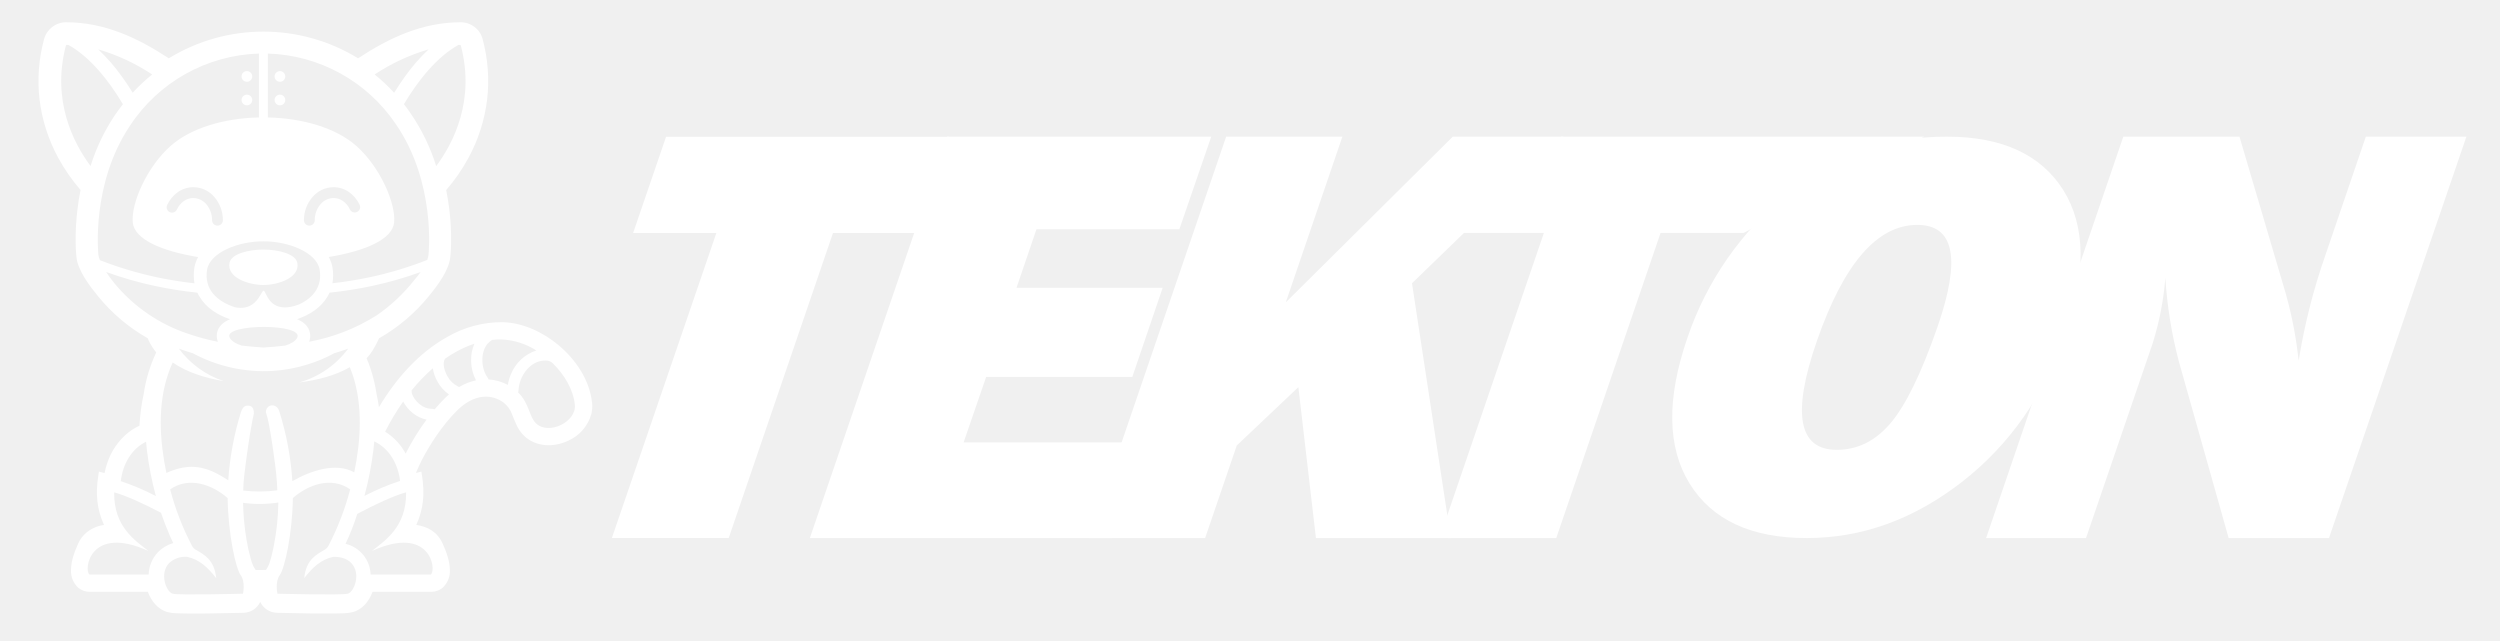
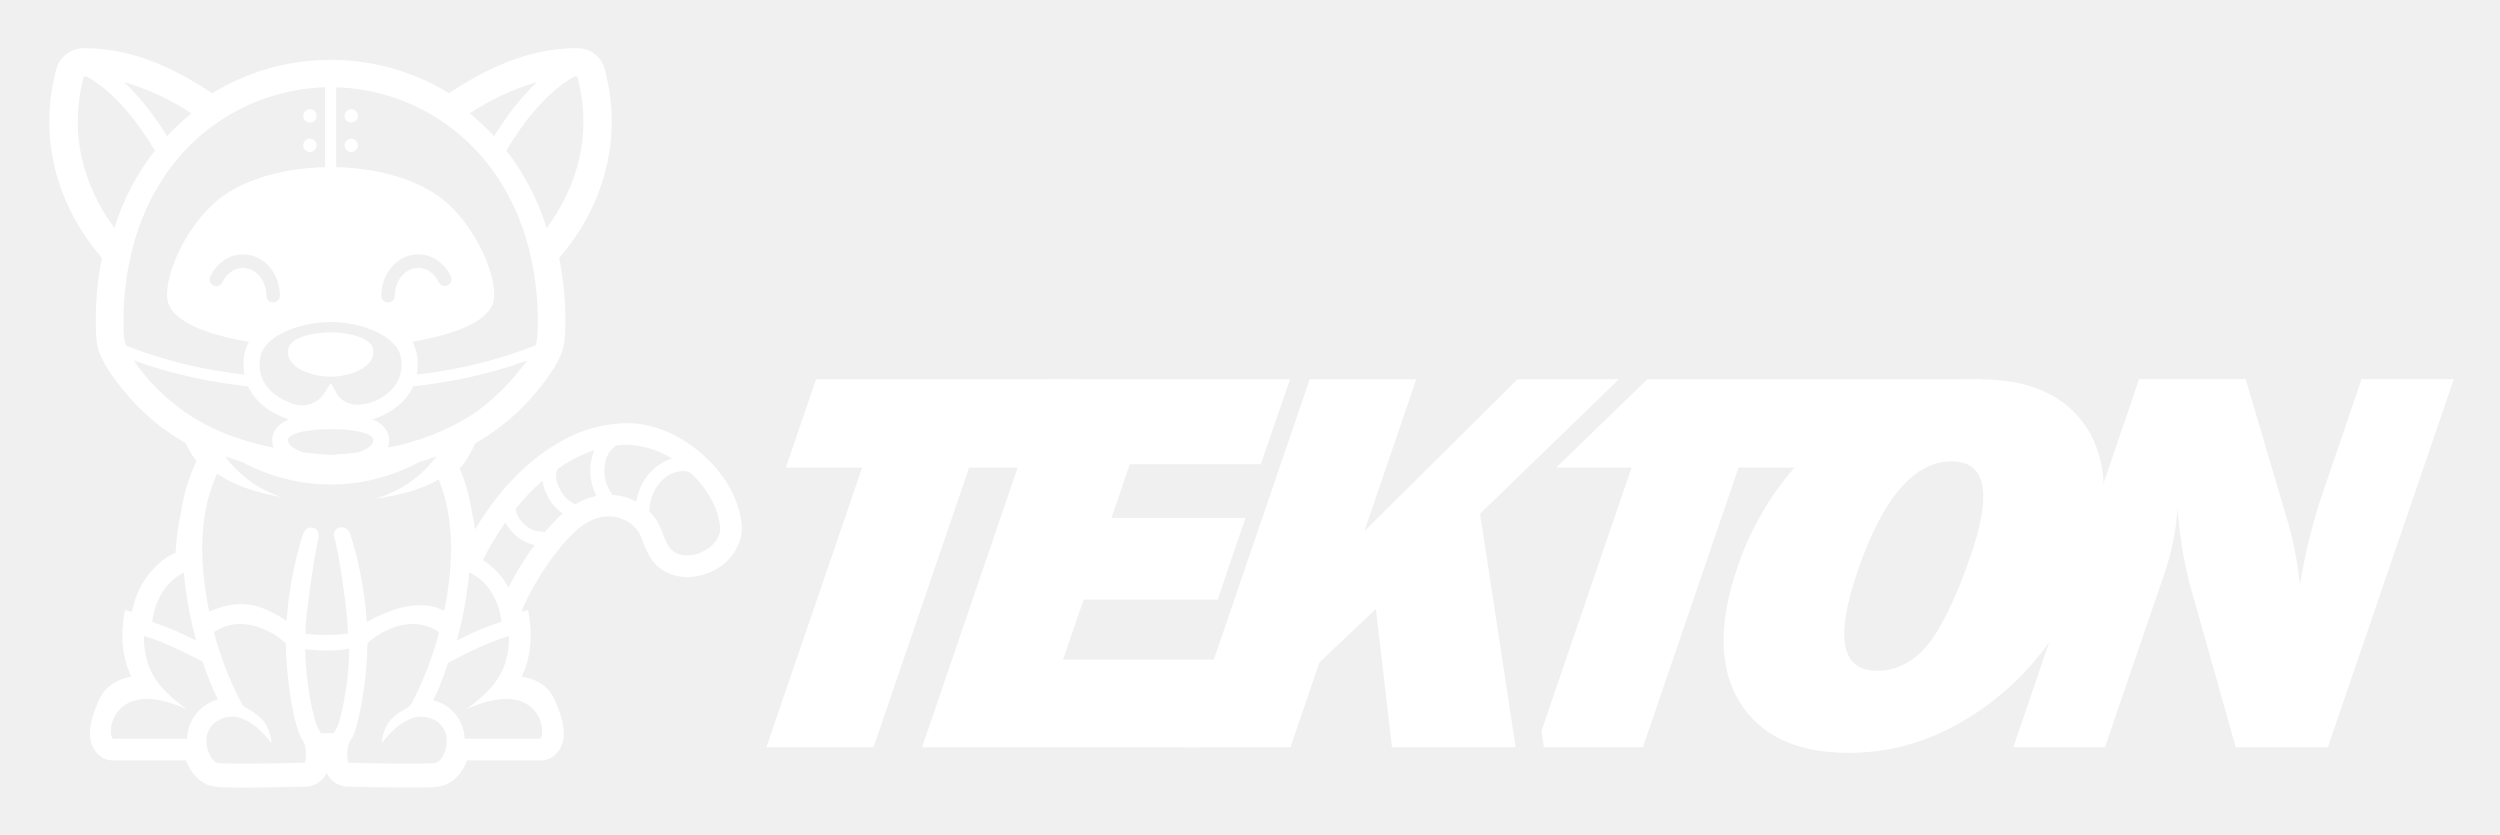
- <svg xmlns="http://www.w3.org/2000/svg" id="Layer_1" data-name="Layer 1" viewBox="0 0 900 230.526">
-   <defs>
-     <style>.cls-1,.cls-2{fill:#fff;}.cls-1{fill-rule:evenodd;}</style>
-   </defs>
-   <path class="cls-1" d="M94.815,102.599v2.086m55.066,65.575,1.815-.488.217,1.408c1.029,6.474.569,12.08-2.059,17.795,4.063.569,7.611,2.519,9.48,6.663,1.327,2.925,2.6,6.338,2.627,9.588a8.092,8.092,0,0,1-2.654,6.392,6.298,6.298,0,0,1-3.982,1.436H134.117c-1.219,3.332-3.63,6.392-7.151,7.313a16.363,16.363,0,0,1-3.007.406c-1.083.054-2.14.081-3.196.081-2.736.027-5.471,0-8.207,0q-6.419-.081-12.839-.244a6.841,6.841,0,0,1-6.04-3.927,6.817,6.817,0,0,1-6.013,3.927c-4.307.108-8.586.19-12.866.244-2.736.027-5.471.054-8.207,0-1.056,0-2.113-.027-3.196-.081a14.341,14.341,0,0,1-3.034-.406c-3.521-.921-5.905-4.009-7.151-7.313H32.192A6.298,6.298,0,0,1,28.211,211.62a8.092,8.092,0,0,1-2.654-6.392c0-3.25,1.3-6.663,2.6-9.588a10.911,10.911,0,0,1,3.142-4.063,12.798,12.798,0,0,1,6.149-2.6c-2.627-5.715-3.088-11.322-2.059-17.795l.217-1.408,2.031.542a28.742,28.742,0,0,1,.975-3.63,23.572,23.572,0,0,1,7.503-10.916,19.596,19.596,0,0,1,4.09-2.519,72.434,72.434,0,0,1,1.544-11.539A52.578,52.578,0,0,1,56.245,126.868a20.546,20.546,0,0,1-2.763-4.361c-.108-.244-.217-.488-.298-.731a63.245,63.245,0,0,1-17.958-15.222c-2.979-3.657-7.34-9.345-7.72-14.139-.19-1.679-.244-3.359-.271-5.011a89.647,89.647,0,0,1,.65-12.053c.271-2.329.65-4.659,1.111-6.961a64.656,64.656,0,0,1-8.045-11.593A58.683,58.683,0,0,1,14.234,35.805a57.343,57.343,0,0,1,1.652-21.777,8.208,8.208,0,0,1,7.909-6.013c13.868,0,25.84,5.661,36.972,12.974a65.221,65.221,0,0,1,68.148,0c11.105-7.313,23.077-12.974,36.945-12.974a8.122,8.122,0,0,1,7.882,6.04,57.963,57.963,0,0,1,1.625,21.777,58.683,58.683,0,0,1-6.717,20.992,64.517,64.517,0,0,1-8.017,11.593c.433,2.194.785,4.388,1.083,6.636a88.504,88.504,0,0,1,.677,12.27c-.027,1.706-.081,3.413-.271,5.065-.433,4.93-4.659,10.455-7.72,14.193a63.686,63.686,0,0,1-17.958,15.222l-.325.731a37.504,37.504,0,0,1-1.923,3.548,16.767,16.767,0,0,1-2.221,2.898,42.515,42.515,0,0,1,1.517,4.036,55.319,55.319,0,0,1,2.086,8.911c.325,1.544.623,3.115.84,4.659,6.149-10.293,14.328-19.583,24.621-25.298a39.094,39.094,0,0,1,19.854-5.309c7.394.19,14.653,3.63,20.26,8.342,6.149,5.173,11.159,12.568,11.999,20.721a11.798,11.798,0,0,1-.271,4.009,14.902,14.902,0,0,1-8.397,9.643c-5.092,2.384-11.457,2.302-15.737-1.734-2.411-2.302-3.169-4.821-4.388-7.774a9.28,9.28,0,0,0-3.034-4.225,10.609,10.609,0,0,0-7.151-2.14c-3.657.244-6.907,2.329-9.48,4.821a49.083,49.083,0,0,0-4.063,4.496,76.474,76.474,0,0,0-6.582,9.534,61.56,61.56,0,0,0-4.009,7.882,3.527,3.527,0,0,1-.217.46,1.004,1.004,0,0,0,.054.244Zm5.607-23.077a2.322,2.322,0,0,1,.975.19c1.246-1.463,2.546-2.898,3.9-4.225.433-.406.867-.813,1.273-1.165a13.111,13.111,0,0,1-4.063-4.469,14.278,14.278,0,0,1-1.761-4.93,63.257,63.257,0,0,0-7.638,7.963c-.135,1.869,1.706,4.036,2.979,5.038a6.689,6.689,0,0,0,4.334,1.598Zm-1.923,3.873a11.521,11.521,0,0,1-4.875-2.275,13.25,13.25,0,0,1-3.548-4.225,87.889,87.889,0,0,0-6.501,10.861,18.604,18.604,0,0,1,1.977,1.381,20.884,20.884,0,0,1,5.417,6.501,84.486,84.486,0,0,1,7.53-12.243Zm33.099-10.509a1.58,1.58,0,0,1-.163.704c4.117,4.036,3.927,8.749,6.501,11.187,4.523,4.307,14.572-.542,13.949-6.744-.569-5.39-3.684-10.753-8.017-14.979-.027-.027-.054-.054-.081-.054a3.255,3.255,0,0,0-2.302-.867c-5.471-.244-9.697,5.498-9.886,10.753Zm-3.846-1.977a16.248,16.248,0,0,1,1.165-3.955,14.833,14.833,0,0,1,9.101-8.451,25.418,25.418,0,0,0-12.351-3.955,23.068,23.068,0,0,0-3.602.163c-.379.271-.731.542-.921.704a6.476,6.476,0,0,0-.623.596c-2.736,3.088-2.411,9.047-.054,12.243a2.229,2.229,0,0,1,.325.677,16.834,16.834,0,0,1,6.961,1.977Zm-11.457-1.652a15.486,15.486,0,0,1-1.761-6.934,14.637,14.637,0,0,1,1.192-6.257,39.241,39.241,0,0,0-6.717,2.979c-1.273.704-2.546,1.517-3.819,2.384,0,.027-.027.027-.027.054-1.165,1.706-.054,4.74.867,6.338a8.616,8.616,0,0,0,3.657,3.575,1.474,1.474,0,0,1,.488.298,19.946,19.946,0,0,1,6.121-2.438ZM88.883,25.594a1.923,1.923,0,1,1-1.923,1.923,1.896,1.896,0,0,1,1.923-1.923Zm0,8.478A1.923,1.923,0,1,1,86.96,35.995a1.931,1.931,0,0,1,1.923-1.923Zm11.891-8.478a1.923,1.923,0,1,1-1.923,1.923,1.931,1.931,0,0,1,1.923-1.923Zm0,8.478a1.923,1.923,0,1,1-1.923,1.923,1.931,1.931,0,0,1,1.923-1.923ZM96.44,19.283v22.996c12.297.271,24.377,3.684,31.799,10.211,8.559,7.557,14.274,20.64,13.651,27.519-.542,6.176-10.401,10.347-23.538,12.514a11.949,11.949,0,0,1,1.354,3.792,17.257,17.257,0,0,1-.027,5.661c4.957-.569,9.426-1.327,13.408-2.167a131.138,131.138,0,0,0,20.721-6.23,7.423,7.423,0,0,0,.46-1.896s2.844-25.894-11.837-47.102a57.633,57.633,0,0,0-45.992-25.298Zm-3.223,22.996v-22.996A57.642,57.642,0,0,0,46.737,45.339C32.653,66.412,35.415,91.71,35.415,91.71a8.306,8.306,0,0,0,.542,1.95,132.911,132.911,0,0,0,20.612,6.176c4.009.84,8.451,1.598,13.435,2.167a17.256,17.256,0,0,1-.027-5.661,11.949,11.949,0,0,1,1.354-3.792c-13.137-2.167-22.996-6.365-23.538-12.514-.623-6.88,5.092-19.962,13.651-27.519,7.394-6.555,19.475-9.968,31.772-10.238ZM71.061,105.362a145.371,145.371,0,0,1-15.141-2.384A132.894,132.894,0,0,1,38.205,97.913a45.97,45.97,0,0,0,2.898,3.955A58.164,58.164,0,0,0,67.946,120.232,84.047,84.047,0,0,0,78.428,123.049c0-.027-.027-.081-.027-.108a5.798,5.798,0,0,1-.298-2.952c.433-2.492,2.302-4.063,4.713-5.065-4.55-1.544-8.64-4.117-11.024-8.207a7.435,7.435,0,0,1-.731-1.354Zm11.539,15.981c.515,1.327,2.221,2.356,4.361,3.061,2.6.298,5.228.542,7.855.704,2.654-.163,5.309-.379,7.909-.704,2.004-.65,3.63-1.571,4.253-2.79,2.709-5.255-26.219-5.119-24.377-.271Zm68.825-23.402a134.797,134.797,0,0,1-17.66,5.038,146.536,146.536,0,0,1-15.141,2.384c-.217.46-.433.894-.677,1.327-2.384,4.063-6.446,6.663-10.997,8.207,2.356,1.002,4.171,2.546,4.632,4.957a5.733,5.733,0,0,1-.298,3.169,68.854,68.854,0,0,0,24.296-9.48,62.254,62.254,0,0,0,13.624-12.785c.785-.894,1.517-1.869,2.221-2.817ZM93.65,106.364c-1.219,2.14-3.738,5.336-9.047,4.253-6.528-2.113-11.214-6.501-10.049-13.516C75.611,90.762,86.147,86.808,94.788,86.889h.081c8.64-.081,19.177,3.873,20.206,10.211,1.002,6.067-2.356,10.184-7.53,12.541-7.665,2.844-10.347-.867-11.539-3.223-.569-1.138-.813-1.734-1.111-1.761H94.815c-.244.108-.542.65-1.165,1.706ZM94.815,89.842c-5.228,0-11.566,1.517-12.189,4.767C81.597,99.999,89.587,102.599,94.815,102.599h.108c5.228-.027,13.137-2.627,12.107-7.99-.623-3.25-6.961-4.767-12.189-4.767ZM80.243,79.278a1.95,1.95,0,1,1-3.9,0,8.738,8.738,0,0,0-2.059-5.742,6.271,6.271,0,0,0-4.686-2.248A5.881,5.881,0,0,0,66.239,72.344a7.458,7.458,0,0,0-2.546,3.061,1.933,1.933,0,1,1-3.494-1.652,11.794,11.794,0,0,1,3.873-4.632,9.77,9.77,0,0,1,5.553-1.734,9.989,9.989,0,0,1,7.584,3.575,12.773,12.773,0,0,1,3.034,8.315Zm29.172,0a1.95,1.95,0,0,0,3.9,0,8.739,8.739,0,0,1,2.059-5.742,6.227,6.227,0,0,1,4.686-2.248,5.881,5.881,0,0,1,3.359,1.056,7.458,7.458,0,0,1,2.546,3.061,1.945,1.945,0,0,0,3.521-1.652,11.794,11.794,0,0,0-3.873-4.632,9.77,9.77,0,0,0-5.553-1.734,9.989,9.989,0,0,0-7.584,3.575,12.651,12.651,0,0,0-3.061,8.315Zm1.571,51.843a53.018,53.018,0,0,1-12.785,2.411,53.939,53.939,0,0,1-28.792-6.365c-1.706-.488-3.359-1.056-5.011-1.652a33.206,33.206,0,0,0,16.17,11.701c-6.582-1.111-13.245-3.142-18.391-6.717-3.332,7.205-5.363,17.227-3.738,30.905q.569,4.672,1.463,8.857c8.668-3.927,14.735-2.356,22.265,2.654a107.095,107.095,0,0,1,4.55-24.486c.515-1.544,1.192-2.302,2.113-2.384.975-.081,2.627-.027,2.573,2.844-.298,1.165-.542,2.546-.731,3.548-.515,2.654-.921,5.363-1.327,8.045-.379,2.654-.758,5.309-1.083,7.99-.217,1.706-.433,3.467-.569,5.2-.054.975-.108,1.95-.135,2.925a48.962,48.962,0,0,0,12.27-.081c-.027-.948-.081-1.923-.135-2.871-.298-4.28-.948-8.776-1.571-13.028-.379-2.546-.785-5.119-1.273-7.638a33.989,33.989,0,0,0-1.138-4.632c.081-2.844,3.792-3.467,4.821-.325a105.3,105.3,0,0,1,4.713,25.19c6.799-3.9,15.791-6.799,22.292-3.169.569-2.736,1.029-5.607,1.408-8.64,1.517-12.649-.108-22.183-3.007-29.226-5.201,3.061-11.809,4.686-18.175,5.498a33.188,33.188,0,0,0,17.579-12.162c-1.652.596-3.332,1.165-5.011,1.652a51.02,51.02,0,0,1-9.345,3.955ZM35.361,17.766A71.554,71.554,0,0,1,54.782,26.812a63.688,63.688,0,0,0-7.015,6.555c-1.165-1.923-2.438-3.792-3.765-5.634a66.474,66.474,0,0,0-8.64-9.968ZM23.958,16.168h.65c7.692,4.225,14.572,12.812,19.637,21.344C43.216,38.839,42.214,40.22,41.239,41.629A71.128,71.128,0,0,0,32.599,59.776C26.396,51.434,18.514,36.103,23.741,16.33c.081-.027.135-.108.217-.163Zm141.741,0h-.65c-7.692,4.225-14.572,12.812-19.637,21.344.84,1.056,1.652,2.167,2.411,3.304a70.819,70.819,0,0,1,9.209,18.987c6.203-8.342,14.085-23.673,8.857-43.446l-.19-.19Zm-11.403,1.598a71.181,71.181,0,0,0-19.421,9.047,63.968,63.968,0,0,1,7.015,6.582c1.192-1.923,2.438-3.819,3.765-5.661a66.473,66.473,0,0,1,8.64-9.968ZM61.255,176.164a96.059,96.059,0,0,0,7.828,20.26,3.44,3.44,0,0,0,1.652,1.625c2.682,1.625,6.446,3.386,7.097,10.076-3.061-3.9-5.986-6.69-10.482-7.665a8.568,8.568,0,0,0-6.419,2.194c-3.711,3.846-1.029,10.482,1.219,11.078s25.325,0,25.325,0,.948-4.307-.84-6.69c-1.761-2.411-4.496-14.681-4.686-27.736-5.417-4.74-13.787-7.936-20.694-3.142Zm64.817,0a97.823,97.823,0,0,1-7.801,20.26,3.689,3.689,0,0,1-1.652,1.625c-2.682,1.625-6.446,3.386-7.097,10.076,3.061-3.9,5.986-6.69,10.482-7.665,2.194-.027,4.713.406,6.419,2.194,3.711,3.846,1.029,10.482-1.219,11.078s-25.325,0-25.325,0-.948-4.307.84-6.69c1.761-2.411,4.523-14.681,4.713-27.736,5.363-4.74,13.733-7.936,20.639-3.142ZM95.763,205.174c-.677,0-1.381.027-2.086.027H92.025a14.849,14.849,0,0,0-.84-1.408,16.35,16.35,0,0,1-.867-2.438,64.262,64.262,0,0,1-1.571-7.042,90.6,90.6,0,0,1-1.246-13.299,43.411,43.411,0,0,0,12.703-.108A86.485,86.485,0,0,1,98.607,196.316c-.352,1.788-1.246,6.121-2.167,7.72a12.554,12.554,0,0,0-.677,1.138ZM146.197,177.248c.19,12.487-7.692,17.416-12.297,21.1,20.965-9.534,23.375,6.69,21.208,8.478H133.412a11.736,11.736,0,0,0-9.02-11.051,83.095,83.095,0,0,0,4.225-10.78c6.121-3.277,13.326-6.636,17.579-7.747Zm-11.457-18.337c5.255,2.438,8.559,7.99,9.29,14.22A83.64,83.64,0,0,0,131.191,178.548a118.312,118.312,0,0,0,3.223-16.495c.135-1.002.244-2.059.325-3.142Zm-82.152.108c-5.173,2.492-8.397,8.017-9.101,14.193a86.562,86.562,0,0,1,12.622,5.363,118.312,118.312,0,0,1-3.223-16.495c-.108-1.002-.217-2.031-.298-3.061ZM41.103,177.248c-.19,12.487,7.692,17.416,12.324,21.1-20.992-9.534-23.375,6.69-21.235,8.478H53.509a12.284,12.284,0,0,1,3.359-8.045,12.506,12.506,0,0,1,5.498-3.277c-.433-.894-.84-1.788-1.246-2.709q-1.747-4.022-3.169-8.207c-5.932-3.115-12.73-6.257-16.847-7.34Z" style="" />
-   <polygon class="cls-2" points="299.873 83.887 262.336 193.691 220.272 193.691 257.887 83.887 227.921 83.887 239.782 49.237 341.626 49.237 329.763 83.887 299.873 83.887" style="" />
-   <polygon class="cls-2" points="412.158 159.274 400.37 193.7 291.546 193.7 340.963 49.2 436.046 49.2 424.571 82.534 373.125 82.534 365.943 103.612 418.56 103.612 407.63 135.697 355.015 135.697 346.896 159.274 412.158 159.274" style="" />
-   <polygon class="cls-2" points="522.292 193.7 473.736 193.7 467.412 139.367 445.241 160.366 433.844 193.7 392 193.7 441.416 49.2 483.259 49.2 462.884 108.843 522.995 49.2 562.808 49.2 508.319 101.973 522.292 193.7" style="" />
-   <polygon class="cls-1" points="597.801 83.861 560.251 193.7 521.374 193.7 520.437 187.221 555.801 83.861 526.214 83.861 561.969 49.2 692.729 49.2 627.7 83.861 597.801 83.861" style="" />
-   <path class="cls-2" d="M 650.397 193.7 C 630.403 193.7 616.355 187.163 608.255 174.09 C 600.18 161.017 599.924 143.51 607.486 121.567 C 614.386 101.196 626.918 83.198 643.629 69.658 C 659.734 56.274 680.058 49.027 700.997 49.203 C 720.761 49.203 734.757 55.662 742.832 68.505 C 750.829 81.348 751.06 98.574 743.678 120.029 C 735.988 142.254 723.453 160.171 706.227 173.552 C 688.847 187.009 670.314 193.7 650.397 193.7 Z M 661.24 161.94 C 668.699 161.94 675.082 158.787 680.542 152.404 C 686.002 146.022 691.692 134.409 697.537 117.568 C 705.996 93.114 703.536 80.963 690.232 80.963 C 675.774 80.963 663.778 94.882 654.088 122.72 C 645.014 148.867 647.397 161.94 661.24 161.94 Z" style="" />
-   <path class="cls-2" d="M 838.435 193.7 L 802.31 193.7 L 784.363 130.032 C 781.775 120.202 780.156 110.14 779.526 99.993 C 778.903 108.051 777.36 116.009 774.922 123.714 L 750.969 193.7 L 715 193.7 L 764.389 49.2 L 806.21 49.2 L 821.815 102.1 C 824.621 111.149 826.53 120.454 827.51 129.877 C 829.585 116.979 832.797 104.289 837.107 91.957 L 851.698 49.2 L 887.902 49.2 Z" style="" />
+ <svg xmlns="http://www.w3.org/2000/svg" role="img" viewBox="-0.34 -5.84 719.68 240.18">
+   <path fill="#ffffff" fill-rule="evenodd" d="M94.815 102.599v2.086m55.066 65.575l1.815-.488.216 1.409c1.03 6.473.569 12.08-2.058 17.795 4.063.569 7.61 2.52 9.48 6.663 1.327 2.926 2.6 6.338 2.627 9.589a8.092 8.092 0 0 1-2.654 6.392 6.298 6.298 0 0 1-3.982 1.436h-21.208c-1.22 3.331-3.63 6.392-7.151 7.313a16.363 16.363 0 0 1-3.007.406 63.93 63.93 0 0 1-3.196.081c-2.735.027-5.471 0-8.207 0q-6.419-.081-12.838-.243a6.84 6.84 0 0 1-6.04-3.928 6.817 6.817 0 0 1-6.014 3.928c-4.306.108-8.586.19-12.866.243-2.735.027-5.47.054-8.207 0a63.96 63.96 0 0 1-3.196-.081 14.341 14.341 0 0 1-3.033-.406c-3.521-.921-5.905-4.009-7.151-7.313H32.192a6.298 6.298 0 0 1-3.981-1.436 8.092 8.092 0 0 1-2.655-6.392c0-3.25 1.3-6.663 2.6-9.589a10.91 10.91 0 0 1 3.142-4.063 12.798 12.798 0 0 1 6.149-2.6c-2.627-5.715-3.088-11.322-2.059-17.795l.217-1.409 2.032.542a28.742 28.742 0 0 1 .975-3.63 23.572 23.572 0 0 1 7.502-10.915 19.596 19.596 0 0 1 4.09-2.52 72.434 72.434 0 0 1 1.544-11.538 52.578 52.578 0 0 1 4.497-14.843 20.546 20.546 0 0 1-2.763-4.36 8.31 8.31 0 0 1-.298-.732 63.245 63.245 0 0 1-17.958-15.222c-2.98-3.657-7.34-9.345-7.72-14.14-.19-1.679-.243-3.358-.27-5.01a89.647 89.647 0 0 1 .65-12.054c.27-2.329.65-4.658 1.11-6.96a64.656 64.656 0 0 1-8.044-11.593 58.683 58.683 0 0 1-6.718-20.992 57.343 57.343 0 0 1 1.652-21.777 8.208 8.208 0 0 1 7.91-6.013c13.868 0 25.84 5.66 36.972 12.974a65.22 65.22 0 0 1 68.148 0c11.105-7.313 23.077-12.974 36.945-12.974a8.122 8.122 0 0 1 7.882 6.04 57.963 57.963 0 0 1 1.626 21.777 58.683 58.683 0 0 1-6.718 20.992 64.517 64.517 0 0 1-8.017 11.593c.433 2.194.785 4.387 1.083 6.636a88.504 88.504 0 0 1 .677 12.27c-.027 1.706-.08 3.412-.27 5.065-.434 4.93-4.66 10.455-7.72 14.193a63.686 63.686 0 0 1-17.958 15.222l-.325.731a37.504 37.504 0 0 1-1.923 3.549 16.767 16.767 0 0 1-2.221 2.898 42.515 42.515 0 0 1 1.517 4.036 55.319 55.319 0 0 1 2.085 8.91c.325 1.545.623 3.116.84 4.66 6.149-10.293 14.329-19.584 24.621-25.299a39.094 39.094 0 0 1 19.854-5.309c7.395.19 14.654 3.63 20.26 8.343 6.149 5.173 11.16 12.568 12 20.72a11.798 11.798 0 0 1-.271 4.01 14.902 14.902 0 0 1-8.397 9.642c-5.092 2.384-11.457 2.302-15.737-1.733-2.41-2.303-3.169-4.822-4.388-7.774a9.28 9.28 0 0 0-3.033-4.226 10.609 10.609 0 0 0-7.151-2.14c-3.657.244-6.907 2.33-9.48 4.822a49.083 49.083 0 0 0-4.063 4.496 76.474 76.474 0 0 0-6.582 9.534 61.56 61.56 0 0 0-4.009 7.882 3.527 3.527 0 0 1-.216.46 1.004 1.004 0 0 0 .054.245zm5.607-23.078a2.322 2.322 0 0 1 .975.19c1.246-1.463 2.546-2.898 3.9-4.225.433-.407.867-.813 1.273-1.165a13.11 13.11 0 0 1-4.063-4.47 14.278 14.278 0 0 1-1.76-4.929 63.257 63.257 0 0 0-7.639 7.963c-.135 1.87 1.707 4.036 2.98 5.038a6.69 6.69 0 0 0 4.334 1.598zm-1.924 3.874a11.52 11.52 0 0 1-4.875-2.275 13.25 13.25 0 0 1-3.548-4.226 87.89 87.89 0 0 0-6.5 10.862 18.604 18.604 0 0 1 1.976 1.381 20.884 20.884 0 0 1 5.418 6.5 84.486 84.486 0 0 1 7.53-12.242zm33.1-10.51a1.58 1.58 0 0 1-.163.705c4.117 4.035 3.927 8.748 6.5 11.186 4.524 4.307 14.573-.542 13.95-6.744-.569-5.39-3.684-10.753-8.018-14.979-.027-.027-.054-.054-.08-.054a3.255 3.255 0 0 0-2.303-.867c-5.472-.243-9.697 5.499-9.887 10.753zm-3.847-1.977a16.248 16.248 0 0 1 1.165-3.954 14.833 14.833 0 0 1 9.1-8.451 25.418 25.418 0 0 0-12.35-3.955 23.068 23.068 0 0 0-3.603.163c-.379.27-.731.541-.92.704a6.476 6.476 0 0 0-.624.596c-2.735 3.088-2.41 9.047-.054 12.243a2.229 2.229 0 0 1 .325.677 16.834 16.834 0 0 1 6.961 1.977zm-11.457-1.652a15.486 15.486 0 0 1-1.76-6.934 14.637 14.637 0 0 1 1.191-6.257 39.24 39.24 0 0 0-6.717 2.98c-1.273.704-2.546 1.516-3.82 2.383 0 .027-.026.027-.026.054-1.165 1.707-.055 4.74.866 6.338a8.616 8.616 0 0 0 3.657 3.576 1.474 1.474 0 0 1 .487.298 19.946 19.946 0 0 1 6.122-2.438zM88.883 25.594a1.923 1.923 0 1 1-1.923 1.923 1.896 1.896 0 0 1 1.923-1.923zm0 8.478a1.923 1.923 0 1 1-1.923 1.923 1.93 1.93 0 0 1 1.923-1.923zm11.89-8.478a1.923 1.923 0 1 1-1.922 1.923 1.93 1.93 0 0 1 1.923-1.923zm0 8.478a1.923 1.923 0 1 1-1.922 1.923 1.93 1.93 0 0 1 1.923-1.923zm-4.333-14.79V42.28c12.297.27 24.377 3.683 31.799 10.211 8.56 7.557 14.274 20.64 13.651 27.52-.541 6.175-10.4 10.346-23.537 12.513a11.949 11.949 0 0 1 1.354 3.792 17.257 17.257 0 0 1-.027 5.661 145.075 145.075 0 0 0 13.407-2.167 131.138 131.138 0 0 0 20.721-6.23 7.423 7.423 0 0 0 .46-1.896s2.845-25.894-11.836-47.102A57.633 57.633 0 0 0 96.44 19.283zM93.217 42.28V19.283a57.642 57.642 0 0 0-46.48 26.056C32.653 66.412 35.415 91.71 35.415 91.71a8.306 8.306 0 0 0 .542 1.95 132.91 132.91 0 0 0 20.613 6.176c4.008.84 8.45 1.598 13.434 2.167a17.256 17.256 0 0 1-.027-5.66 11.949 11.949 0 0 1 1.354-3.793c-13.136-2.167-22.996-6.365-23.537-12.514-.623-6.88 5.092-19.962 13.651-27.519C68.84 45.962 80.92 42.55 93.217 42.28zM71.06 105.362a145.37 145.37 0 0 1-15.141-2.384 132.894 132.894 0 0 1-17.715-5.065 45.97 45.97 0 0 0 2.899 3.955 58.164 58.164 0 0 0 26.842 18.364 84.047 84.047 0 0 0 10.482 2.817c0-.027-.027-.081-.027-.108a5.798 5.798 0 0 1-.298-2.953c.433-2.492 2.302-4.063 4.713-5.065-4.55-1.544-8.64-4.117-11.024-8.207a7.435 7.435 0 0 1-.731-1.354zm11.538 15.98c.515 1.328 2.221 2.357 4.361 3.061 2.6.298 5.228.542 7.855.704 2.654-.162 5.309-.379 7.91-.704 2.003-.65 3.629-1.57 4.252-2.79 2.708-5.254-26.22-5.119-24.378-.27zm68.826-23.402a134.797 134.797 0 0 1-17.66 5.038 146.536 146.536 0 0 1-15.141 2.384c-.217.46-.434.894-.678 1.327-2.383 4.063-6.446 6.663-10.997 8.207 2.357 1.002 4.172 2.546 4.632 4.957a5.733 5.733 0 0 1-.298 3.169 68.854 68.854 0 0 0 24.296-9.48 62.254 62.254 0 0 0 13.625-12.785c.785-.894 1.516-1.869 2.22-2.817zm-57.775 8.424c-1.219 2.14-3.738 5.336-9.046 4.253-6.528-2.113-11.214-6.501-10.05-13.516 1.057-6.339 11.593-10.293 20.234-10.212h.081c8.64-.081 19.177 3.873 20.206 10.212 1.002 6.067-2.356 10.184-7.53 12.54-7.665 2.844-10.346-.866-11.538-3.223-.57-1.137-.813-1.733-1.11-1.76h-.082c-.244.108-.542.65-1.165 1.706zm1.165-16.522c-5.228 0-11.566 1.516-12.189 4.767-1.029 5.39 6.961 7.99 12.189 7.99h.108c5.228-.027 13.137-2.627 12.108-7.99-.623-3.25-6.961-4.767-12.189-4.767zM80.243 79.278a1.95 1.95 0 1 1-3.9 0 8.738 8.738 0 0 0-2.06-5.742 6.271 6.271 0 0 0-4.685-2.248 5.88 5.88 0 0 0-3.359 1.056 7.458 7.458 0 0 0-2.546 3.06 1.933 1.933 0 1 1-3.494-1.652 11.794 11.794 0 0 1 3.873-4.631 9.77 9.77 0 0 1 5.553-1.734 9.99 9.99 0 0 1 7.584 3.576 12.773 12.773 0 0 1 3.034 8.315zm29.171 0a1.95 1.95 0 0 0 3.9 0 8.739 8.739 0 0 1 2.06-5.742 6.227 6.227 0 0 1 4.685-2.248 5.881 5.881 0 0 1 3.359 1.056 7.458 7.458 0 0 1 2.546 3.06 1.945 1.945 0 0 0 3.521-1.652 11.794 11.794 0 0 0-3.873-4.631 9.77 9.77 0 0 0-5.553-1.734 9.99 9.99 0 0 0-7.584 3.576 12.651 12.651 0 0 0-3.06 8.315zm1.571 51.843a53.018 53.018 0 0 1-12.784 2.41 53.939 53.939 0 0 1-28.793-6.365c-1.706-.488-3.358-1.056-5.01-1.652a33.206 33.206 0 0 0 16.17 11.7c-6.582-1.11-13.245-3.141-18.392-6.716-3.331 7.204-5.363 17.226-3.737 30.905q.568 4.672 1.462 8.857c8.668-3.928 14.735-2.357 22.265 2.654a107.095 107.095 0 0 1 4.55-24.486c.515-1.543 1.192-2.302 2.113-2.383.975-.081 2.627-.027 2.573 2.844-.298 1.165-.542 2.546-.731 3.548-.515 2.655-.921 5.363-1.327 8.045-.38 2.654-.759 5.309-1.084 7.99-.217 1.706-.433 3.467-.569 5.2-.054.976-.108 1.95-.135 2.926a48.962 48.962 0 0 0 12.27-.081 98.53 98.53 0 0 0-.136-2.872c-.298-4.28-.948-8.775-1.57-13.028-.38-2.546-.786-5.12-1.274-7.638a33.989 33.989 0 0 0-1.137-4.632c.081-2.844 3.792-3.467 4.821-.325a105.3 105.3 0 0 1 4.713 25.19c6.799-3.9 15.791-6.798 22.292-3.169.569-2.736 1.03-5.607 1.408-8.64 1.517-12.65-.108-22.184-3.006-29.226-5.2 3.06-11.81 4.686-18.175 5.498a33.188 33.188 0 0 0 17.579-12.161 83.331 83.331 0 0 1-5.011 1.652 51.02 51.02 0 0 1-9.345 3.955zM35.361 17.766a71.554 71.554 0 0 1 19.42 9.046 63.688 63.688 0 0 0-7.014 6.555c-1.165-1.923-2.438-3.792-3.765-5.634a66.474 66.474 0 0 0-8.64-9.967zm-11.403-1.598h.65c7.693 4.225 14.572 12.811 19.637 21.343a94.484 94.484 0 0 0-3.006 4.117 71.128 71.128 0 0 0-8.64 18.148c-6.203-8.342-14.085-23.673-8.858-43.446.082-.027.136-.108.217-.162zm141.74 0h-.65c-7.692 4.225-14.571 12.811-19.636 21.343a49.15 49.15 0 0 1 2.41 3.305 70.819 70.819 0 0 1 9.21 18.987c6.202-8.342 14.084-23.673 8.857-43.446l-.19-.19zm-11.402 1.598a71.181 71.181 0 0 0-19.42 9.046 63.968 63.968 0 0 1 7.014 6.582 97.701 97.701 0 0 1 3.765-5.66 66.473 66.473 0 0 1 8.64-9.968zm-93.04 158.398a96.06 96.06 0 0 0 7.827 20.26 3.44 3.44 0 0 0 1.653 1.626c2.681 1.625 6.446 3.386 7.096 10.076-3.06-3.9-5.986-6.69-10.482-7.665a8.568 8.568 0 0 0-6.42 2.194c-3.71 3.846-1.029 10.482 1.22 11.078s25.325 0 25.325 0 .948-4.307-.84-6.69c-1.76-2.411-4.496-14.681-4.686-27.736-5.417-4.74-13.787-7.937-20.694-3.142zm64.816 0a97.823 97.823 0 0 1-7.8 20.26 3.689 3.689 0 0 1-1.653 1.626c-2.681 1.625-6.446 3.386-7.096 10.076 3.06-3.9 5.986-6.69 10.482-7.665 2.194-.027 4.713.406 6.42 2.194 3.71 3.846 1.029 10.482-1.22 11.078s-25.325 0-25.325 0-.948-4.307.84-6.69c1.76-2.411 4.523-14.681 4.713-27.736 5.363-4.74 13.732-7.937 20.64-3.142zm-30.309 29.01c-.677 0-1.381.027-2.086.027h-1.652a14.85 14.85 0 0 0-.84-1.409 16.35 16.35 0 0 1-.866-2.438 64.262 64.262 0 0 1-1.571-7.042 90.6 90.6 0 0 1-1.246-13.3 43.411 43.411 0 0 0 12.703-.107 86.485 86.485 0 0 1-1.598 15.411c-.352 1.788-1.246 6.122-2.167 7.72a12.554 12.554 0 0 0-.677 1.138zm50.434-27.926c.19 12.487-7.692 17.416-12.297 21.1 20.965-9.534 23.375 6.69 21.208 8.478h-21.696a11.736 11.736 0 0 0-9.02-11.051 83.095 83.095 0 0 0 4.226-10.78c6.122-3.278 13.327-6.637 17.579-7.747zM134.74 158.91c5.254 2.437 8.559 7.99 9.29 14.22a83.64 83.64 0 0 0-12.839 5.417 118.312 118.312 0 0 0 3.224-16.495c.135-1.003.243-2.059.325-3.142zm-82.152.108c-5.174 2.492-8.397 8.017-9.101 14.193a86.562 86.562 0 0 1 12.622 5.363 118.312 118.312 0 0 1-3.223-16.495 106.76 106.76 0 0 1-.298-3.061zm-11.485 18.229c-.19 12.487 7.693 17.416 12.325 21.1-20.992-9.534-23.376 6.69-21.236 8.478H53.51a12.284 12.284 0 0 1 3.359-8.045 12.506 12.506 0 0 1 5.498-3.277 82.55 82.55 0 0 1-1.246-2.709q-1.747-4.022-3.17-8.207c-5.93-3.115-12.73-6.257-16.847-7.34z" />
+   <path fill="#ffffff" d="M278.648 128.76l-27.528 80.525h-30.848l27.585-80.525h-21.976l8.699-25.411h74.687l-8.699 25.411h-21.92z" />
+   <path fill="#ffffff" d="M353.507 184.046l-8.642 25.239h-79.781l36.228-105.936h69.708l-8.413 24.438h-37.716l-5.265 15.453H358.2l-8.012 23.522h-38.574l-5.952 17.284h47.845z" />
+   <path fill="#ffffff" d="M435.978 209.285H400.38l-4.636-39.833-16.254 15.395-8.355 24.438h-30.677l36.228-105.936h30.676l-14.937 43.725 44.068-43.725h29.188l-39.947 38.689 10.244 67.247z" />
+   <path fill="#ffffff" fill-rule="evenodd" d="M500.135 128.76l-27.529 80.525h-28.501l-.687-4.75 25.926-75.775h-21.691l26.213-25.411h95.863l-47.674 25.411h-21.92z" />
+   <path fill="#ffffff" d="M531.841 210.888q-22.32 0-31.363-14.594-9.014-14.595-.572-39.09a84.677 84.677 0 0 1 26.899-38.631 65.93 65.93 0 0 1 42.695-15.224c14.708 0 25.124 4.808 31.134 14.365 5.952 9.558 6.124 22.378.63 38.346-5.724 16.54-15.053 29.875-27.873 39.833-12.934 10.015-26.727 14.995-41.55 14.995zm8.07-23.637c5.551 0 10.302-2.347 14.365-7.097s8.299-13.392 12.648-25.926c6.296-18.2 4.464-27.242-5.437-27.242-10.76 0-19.687 10.359-26.899 31.077q-10.13 29.188 5.323 29.188z" />
+   <path fill="#ffffff" d="M669.77 209.285h-26.5l-13.163-46.701a114.391 114.391 0 0 1-3.548-22.034 77.476 77.476 0 0 1-3.377 17.398l-17.57 51.337h-26.384l36.228-105.993h30.676l11.446 38.803a105.714 105.714 0 0 1 4.178 20.375 162.503 162.503 0 0 1 7.04-27.815l10.702-31.363h26.556z" />
</svg>
